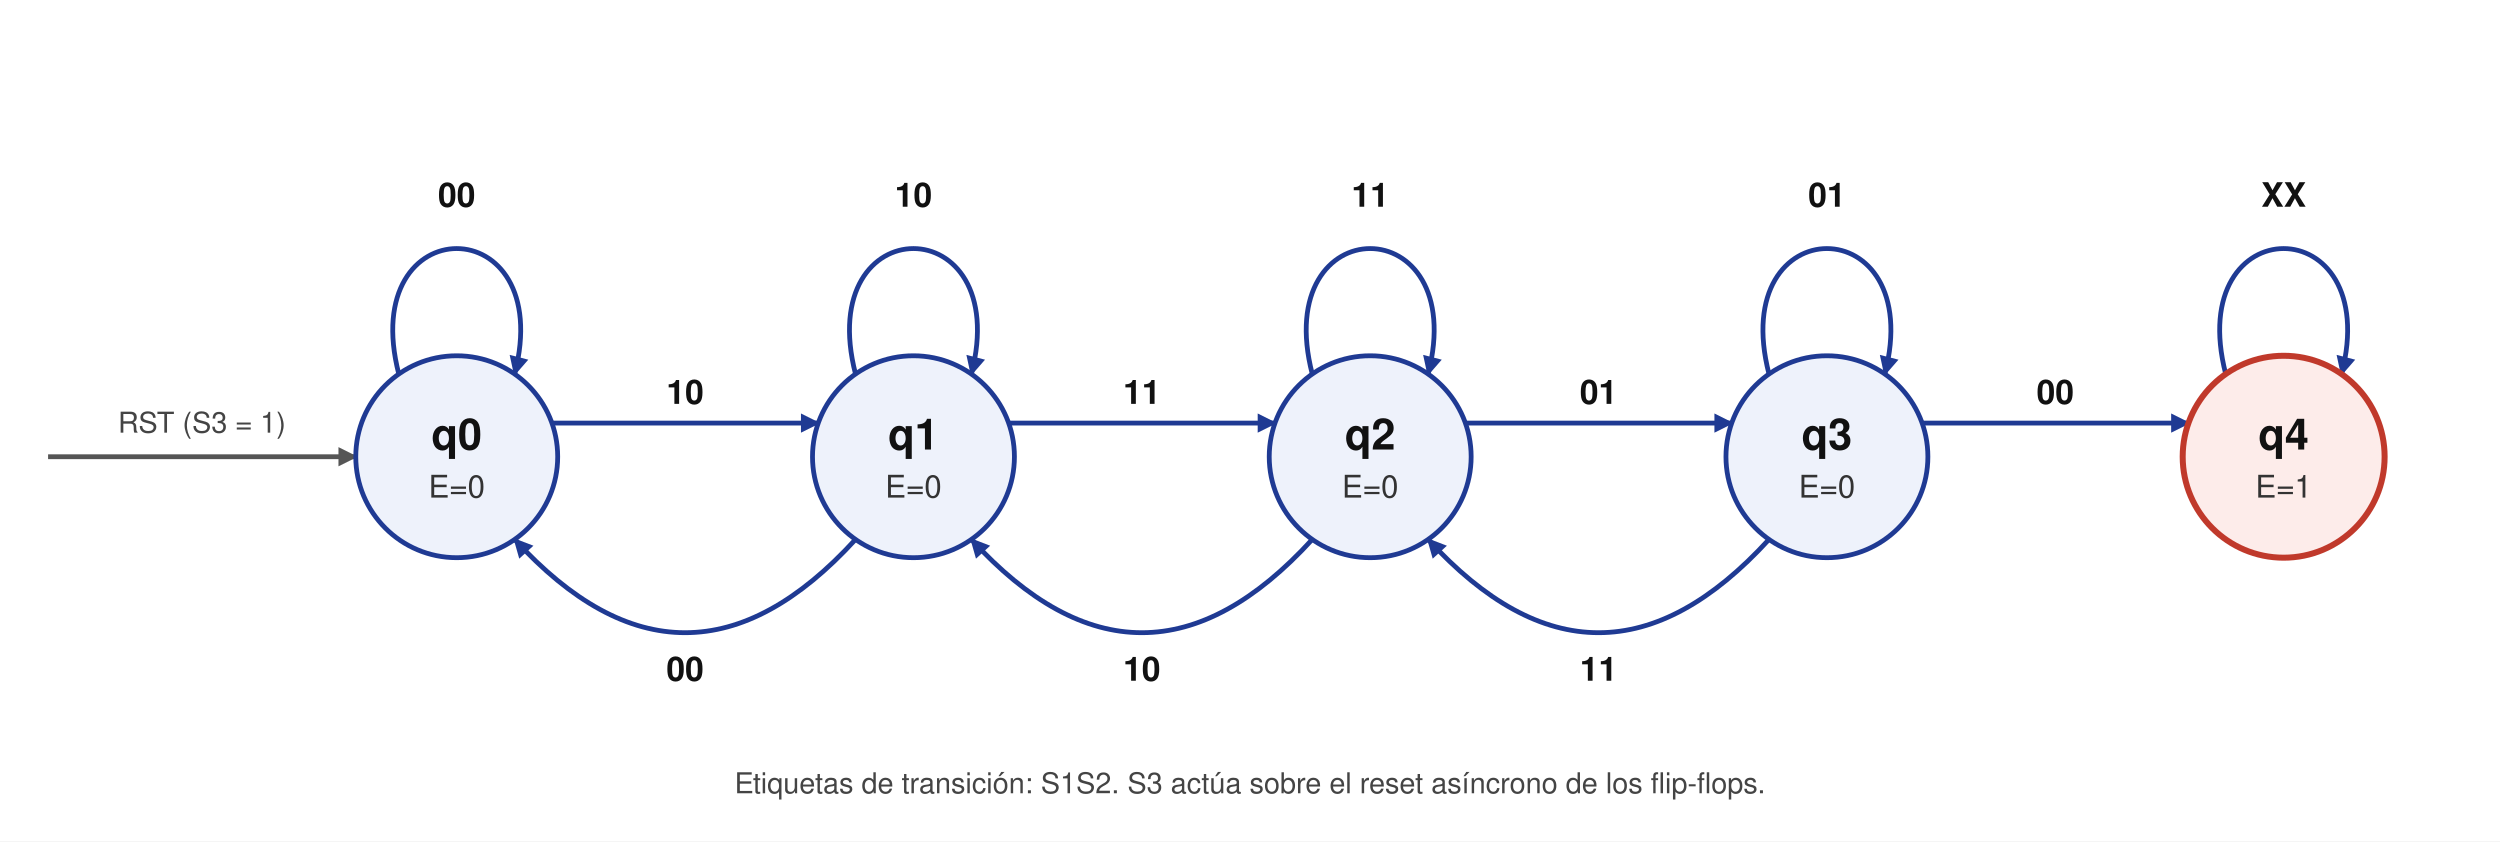
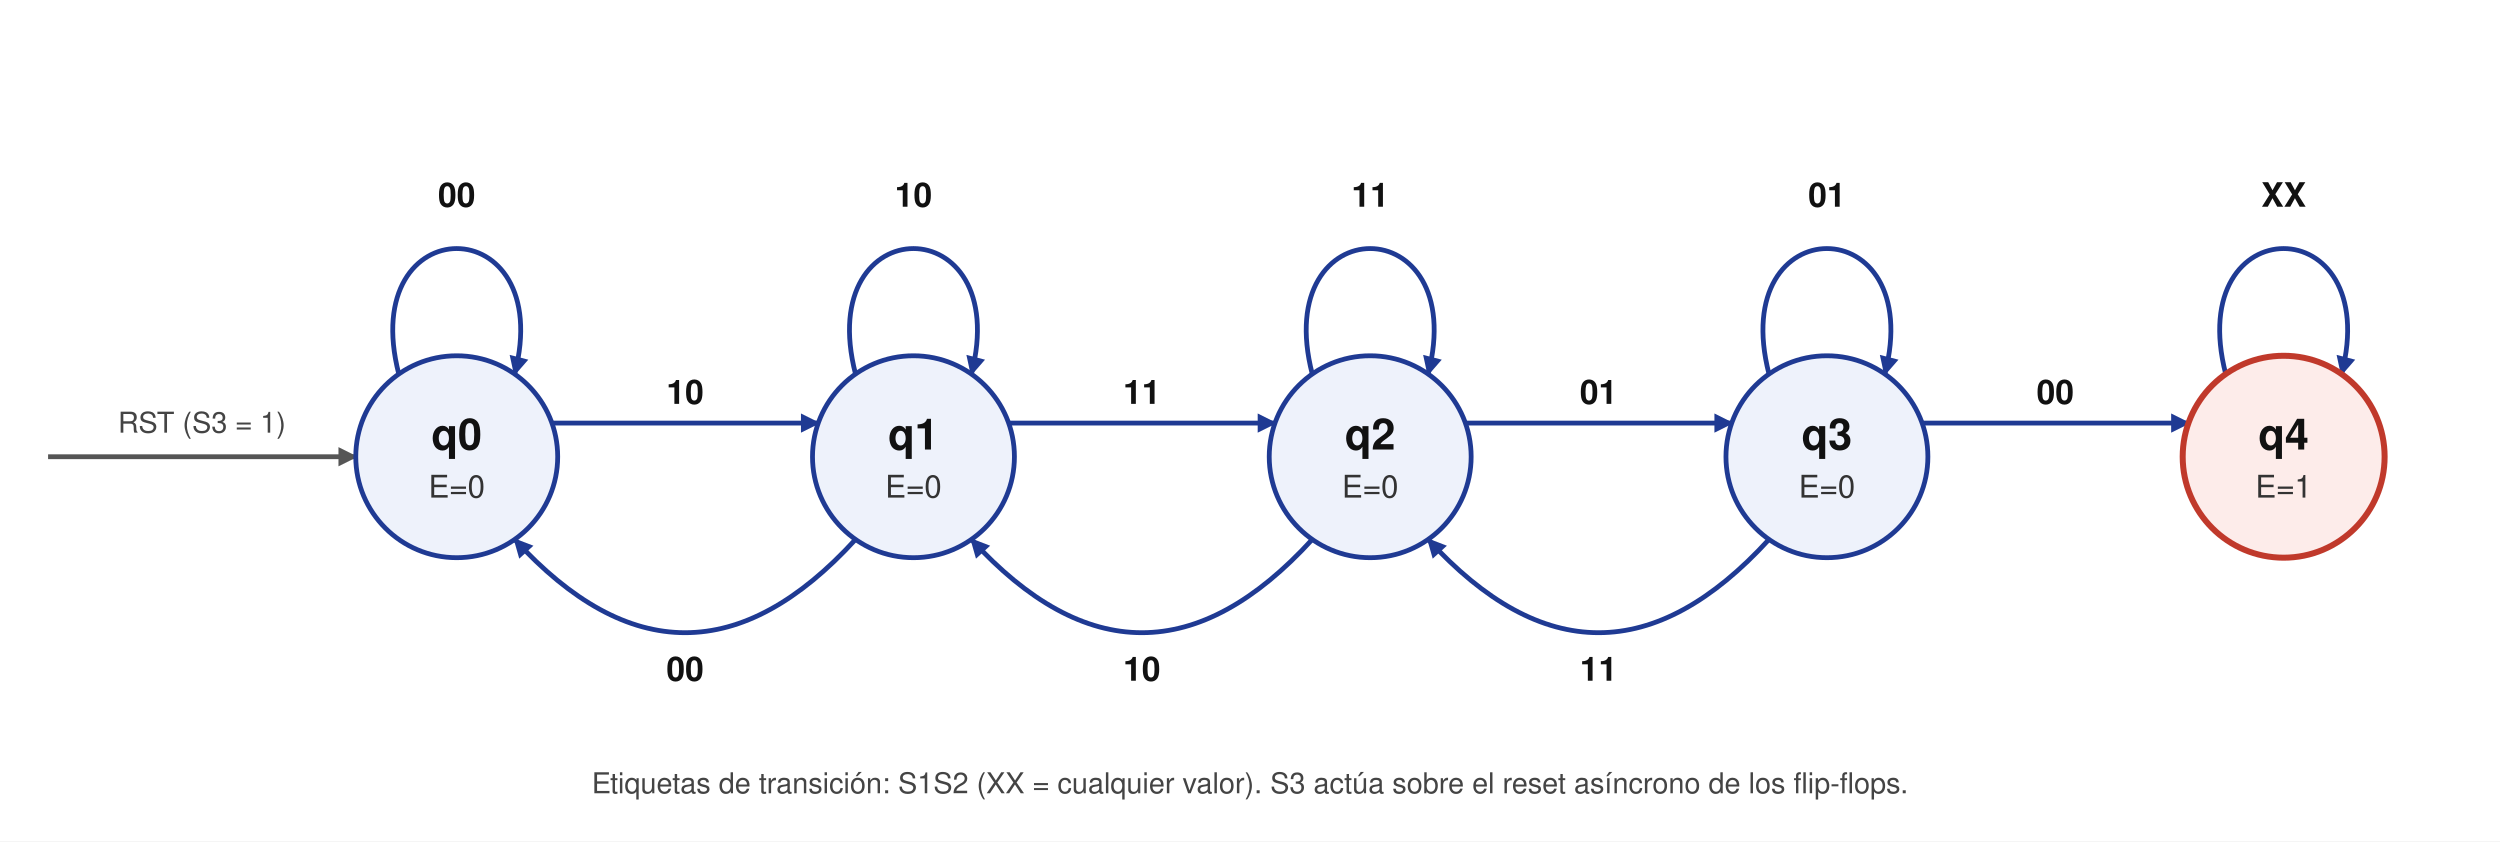
<svg xmlns="http://www.w3.org/2000/svg" width="1040" height="350" viewBox="0 0 1040 350" font-family="Helvetica, Arial, sans-serif">
  <style>.state{fill:#eef2fb;stroke:#1f3a93;stroke-width:2}.state.active{fill:#fdecea;stroke:#c0392b;stroke-width:2.5}.sname{font-size:18px;font-weight:bold;fill:#111;text-anchor:middle}.sout{font-size:13px;fill:#333;text-anchor:middle}.arrow{fill:none;stroke:#1f3a93;stroke-width:2}.arrow.reset{stroke:#555}.tlabel{font-size:14px;font-weight:bold;fill:#111;text-anchor:middle}.rlabel{font-size:12px;fill:#444;text-anchor:middle}.note{font-size:12px;fill:#444}</style>
  <defs>
    <marker id="head" viewBox="0 0 10 10" refX="9" refY="5" markerWidth="8" markerHeight="8" orient="auto" markerUnits="userSpaceOnUse">
      <path d="M 0,0 L 10,5 L 0,10 z" fill="#1f3a93" />
    </marker>
    <marker id="head-reset" viewBox="0 0 10 10" refX="9" refY="5" markerWidth="8" markerHeight="8" orient="auto" markerUnits="userSpaceOnUse">
      <path d="M 0,0 L 10,5 L 0,10 z" fill="#555" />
    </marker>
  </defs>
  <rect width="1040" height="350" fill="#fff" />
  <line x1="229.6" y1="176" x2="340.4" y2="176" class="arrow" marker-end="url(#head)" />
  <text x="285.0" y="168" class="tlabel">10</text>
  <line x1="419.6" y1="176" x2="530.4" y2="176" class="arrow" marker-end="url(#head)" />
  <text x="475.0" y="168" class="tlabel">11</text>
  <line x1="609.6" y1="176" x2="720.4" y2="176" class="arrow" marker-end="url(#head)" />
  <text x="665.0" y="168" class="tlabel">01</text>
  <line x1="799.6" y1="176" x2="910.4" y2="176" class="arrow" marker-end="url(#head)" />
  <text x="855.0" y="168" class="tlabel">00</text>
  <path d="M 355.9,224.4 Q 285.0,302 214.1,224.4" class="arrow" marker-end="url(#head)" />
  <text x="285.0" y="283.2" class="tlabel">00</text>
  <path d="M 545.9,224.4 Q 475.0,302 404.1,224.4" class="arrow" marker-end="url(#head)" />
  <text x="475.0" y="283.2" class="tlabel">10</text>
  <path d="M 735.9,224.4 Q 665.0,302 594.1,224.4" class="arrow" marker-end="url(#head)" />
  <text x="665.0" y="283.2" class="tlabel">11</text>
  <path d="M 165.9,155.6 C 148.0,86 232.0,86 214.1,155.6" class="arrow" marker-end="url(#head)" />
  <text x="190" y="96" class="tlabel" dy="-10">00</text>
  <path d="M 355.9,155.6 C 338.0,86 422.0,86 404.1,155.6" class="arrow" marker-end="url(#head)" />
  <text x="380" y="96" class="tlabel" dy="-10">10</text>
  <path d="M 545.9,155.6 C 528.0,86 612.0,86 594.1,155.6" class="arrow" marker-end="url(#head)" />
  <text x="570" y="96" class="tlabel" dy="-10">11</text>
  <path d="M 735.9,155.6 C 718.0,86 802.0,86 784.1,155.6" class="arrow" marker-end="url(#head)" />
  <text x="760" y="96" class="tlabel" dy="-10">01</text>
  <path d="M 925.9,155.6 C 908.0,86 992.0,86 974.1,155.6" class="arrow" marker-end="url(#head)" />
  <text x="950" y="96" class="tlabel" dy="-10">XX</text>
  <line x1="20" y1="190" x2="148" y2="190" class="arrow reset" marker-end="url(#head-reset)" />
  <text x="84.0" y="180" class="rlabel">RST (S3 = 1)</text>
  <circle cx="190" cy="190" r="42" class="state" />
  <text x="190" y="187" class="sname">q0</text>
  <text x="190" y="207" class="sout">E=0</text>
  <circle cx="380" cy="190" r="42" class="state" />
  <text x="380" y="187" class="sname">q1</text>
  <text x="380" y="207" class="sout">E=0</text>
  <circle cx="570" cy="190" r="42" class="state" />
  <text x="570" y="187" class="sname">q2</text>
  <text x="570" y="207" class="sout">E=0</text>
  <circle cx="760" cy="190" r="42" class="state" />
  <text x="760" y="187" class="sname">q3</text>
  <text x="760" y="207" class="sout">E=0</text>
  <circle cx="950" cy="190" r="42" class="state active" />
  <text x="950" y="187" class="sname">q4</text>
  <text x="950" y="207" class="sout">E=1</text>
-   <text x="520" y="330" class="note" text-anchor="middle">Etiquetas de transición: S1S2. S3 actúa sobre el reset asíncrono de los flip-flops.</text>
+   <text x="520" y="330" class="note" text-anchor="middle">Etiquetas de transición: S1S2 (XX = cualquier valor). S3 actúa sobre el reset asíncrono de los flip-flops.</text>
</svg>
